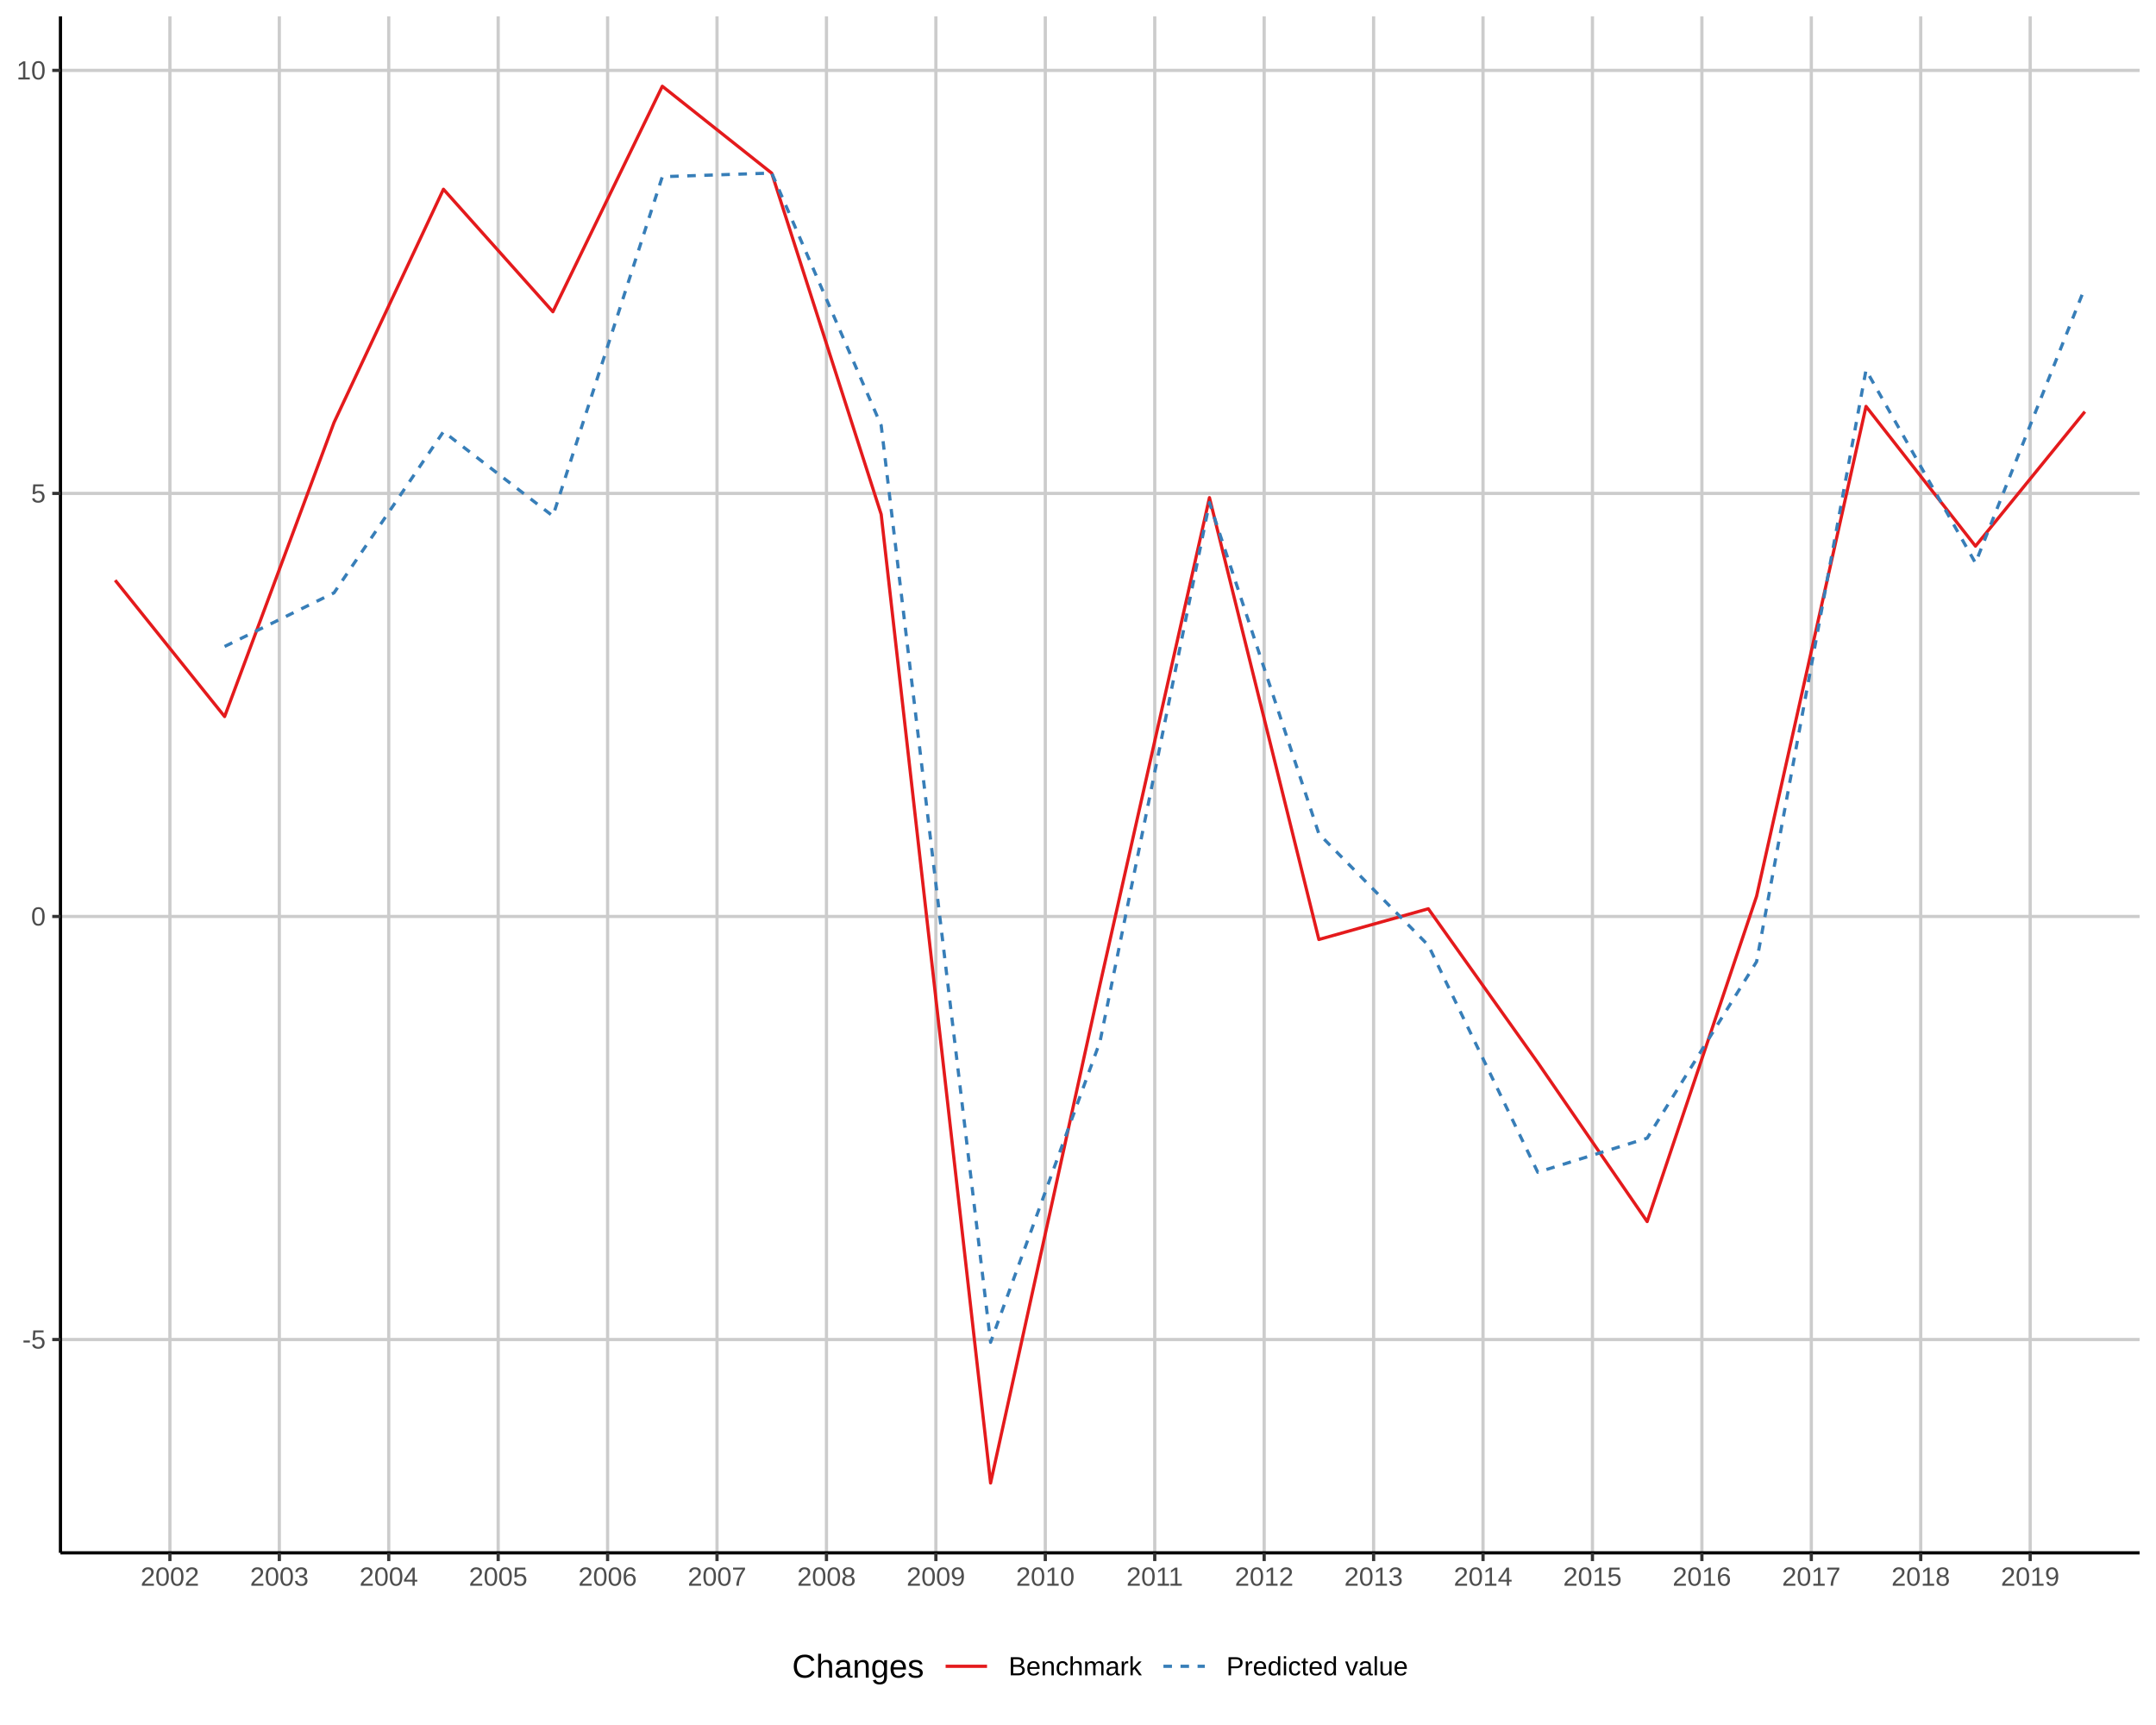
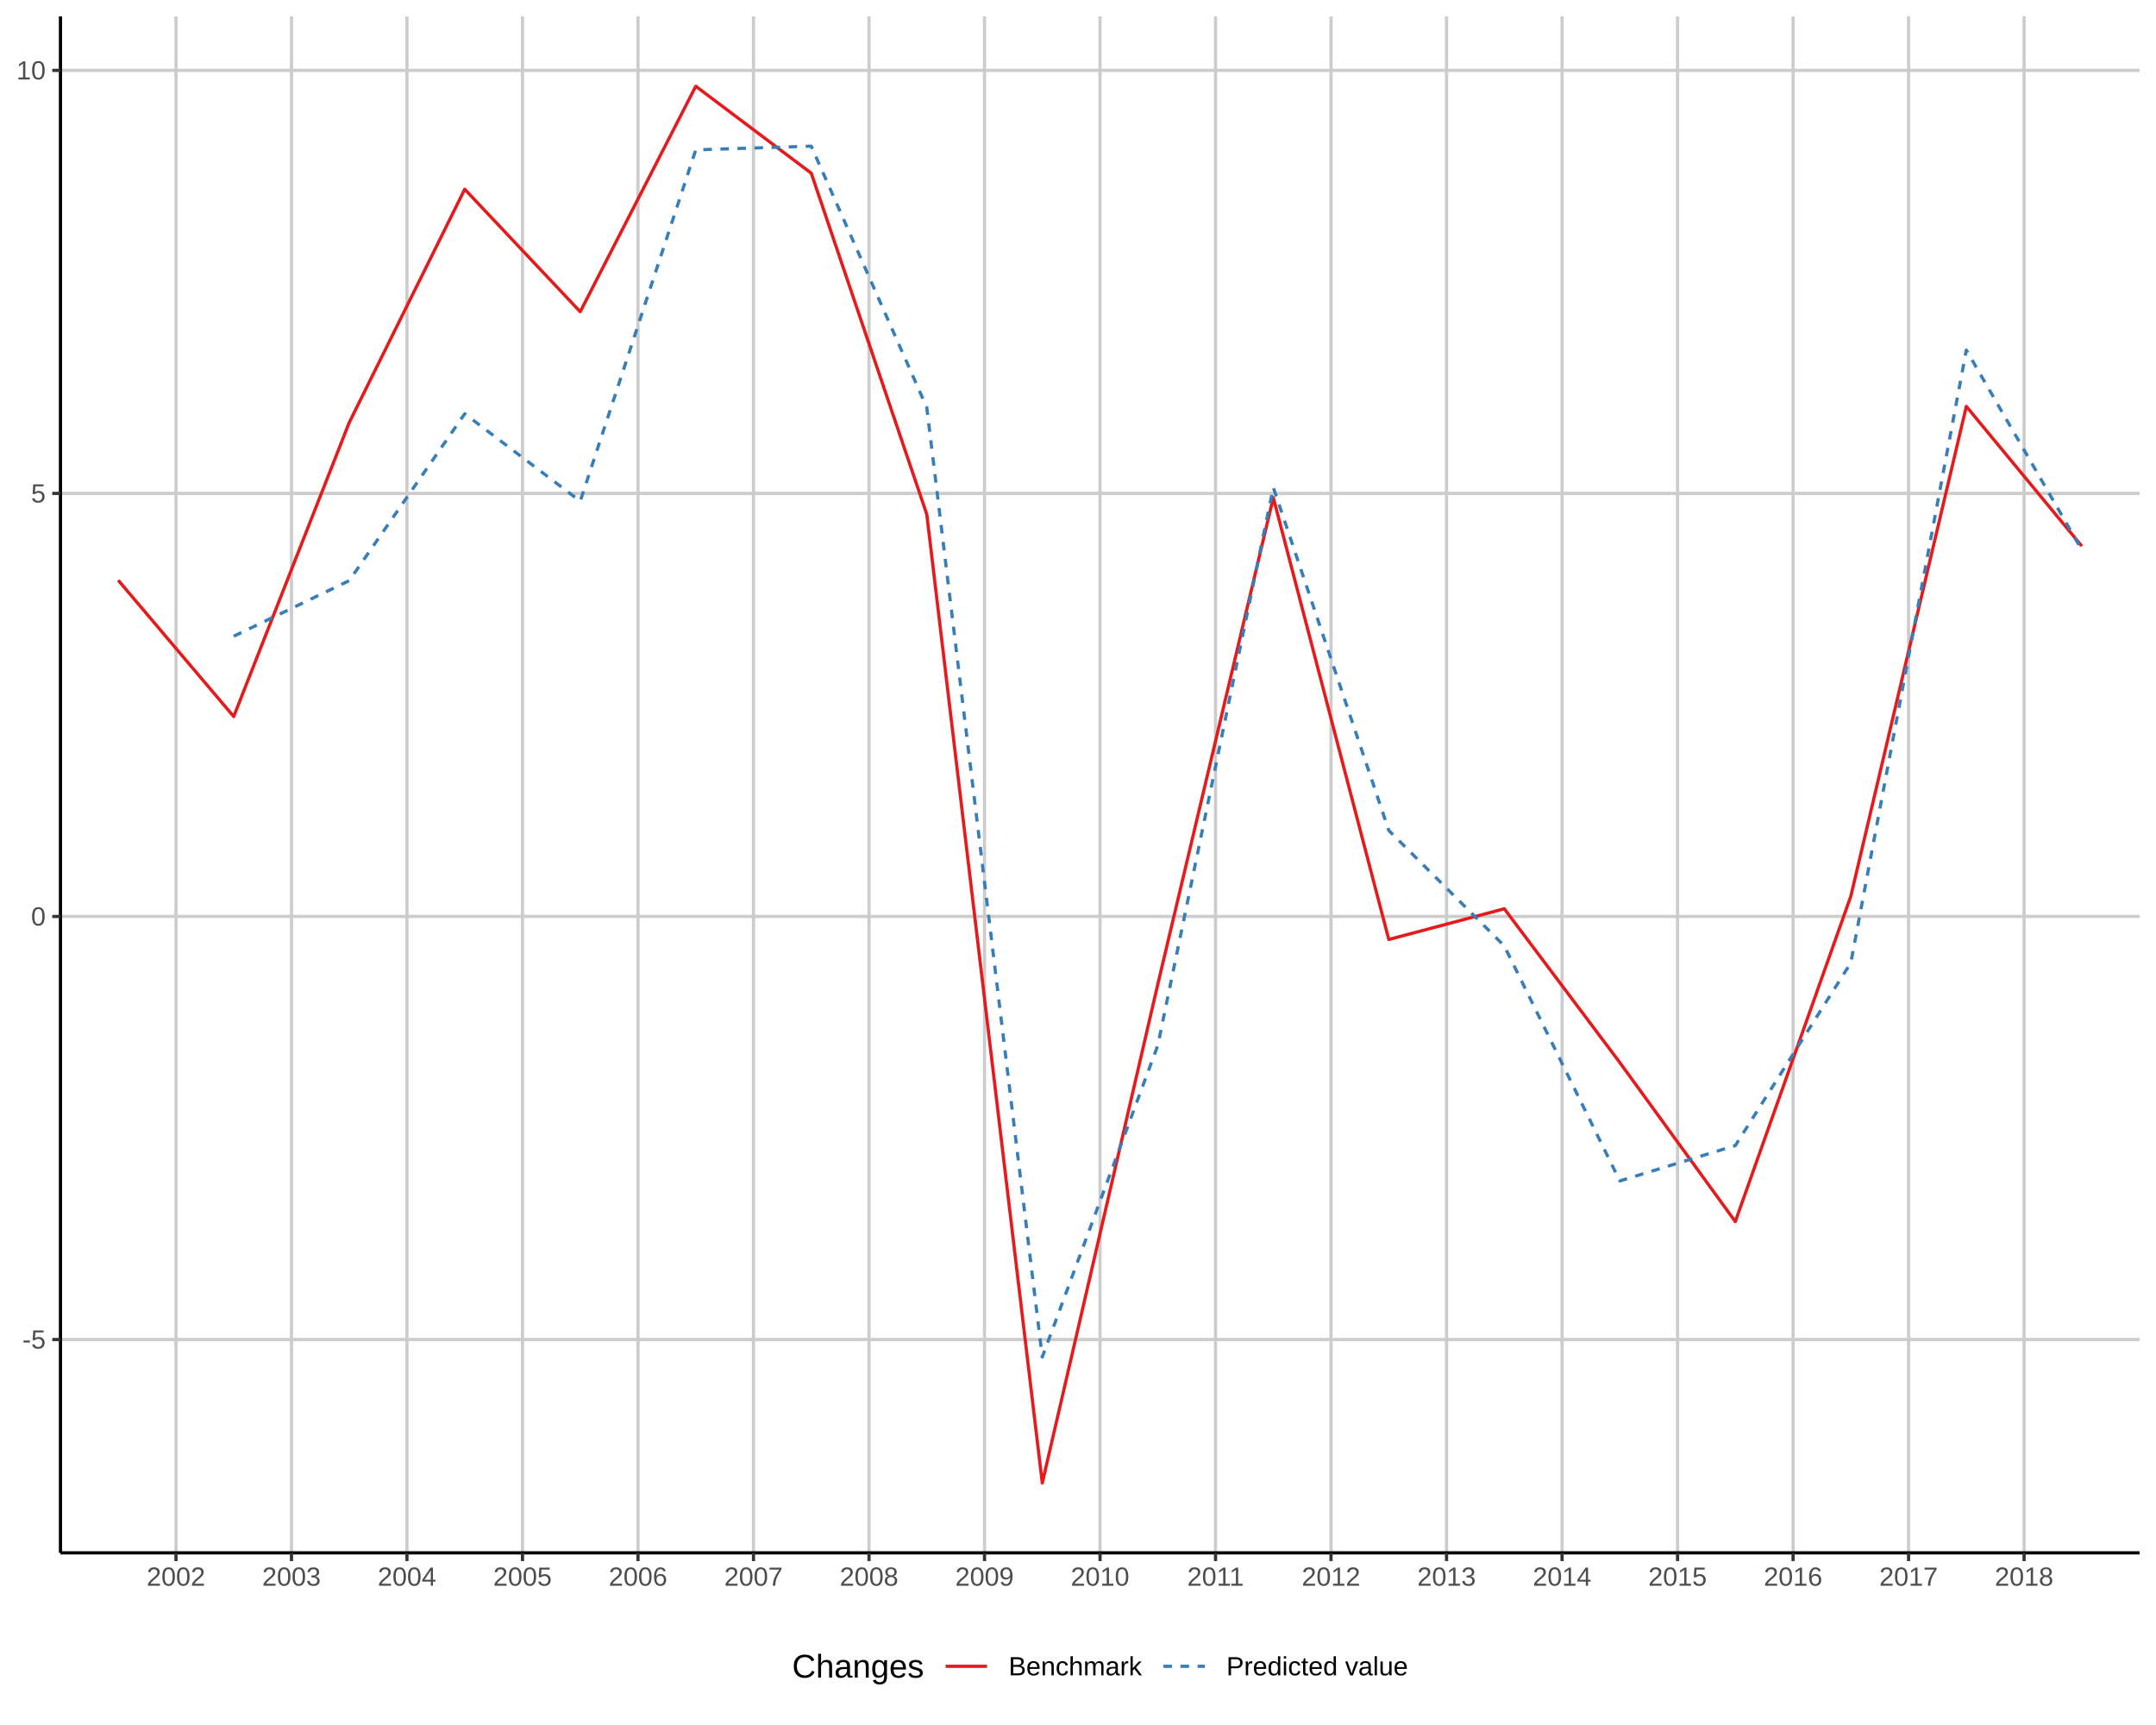
<svg xmlns="http://www.w3.org/2000/svg" viewBox="0 0 720.00 576.00">
  <defs>
    <style type="text/css">
    line, polyline, polygon, path, rect, circle {
      fill: none;
      stroke: #000000;
      stroke-linecap: round;
      stroke-linejoin: round;
      stroke-miterlimit: 10.00;
    }
  </style>
  </defs>
  <rect width="100%" height="100%" style="stroke: none; fill: #FFFFFF;" />
  <rect x="0.00" y="0.00" width="720.00" height="576.00" style="stroke-width: 1.07; stroke: #FFFFFF; fill: #FFFFFF;" />
  <defs>
    <clipPath id="cpMjAuMTl8NzE0LjUyfDUxOC41Mnw1LjQ4">
      <rect x="20.19" y="5.48" width="694.33" height="513.04" />
    </clipPath>
  </defs>
  <rect x="20.19" y="5.48" width="694.33" height="513.04" style="stroke-width: 1.07; stroke: none; fill: #FFFFFF;" clip-path="url(#cpMjAuMTl8NzE0LjUyfDUxOC41Mnw1LjQ4)" />
  <polyline points="20.19,447.28 714.52,447.28 " style="stroke-width: 1.07; stroke: #CCCCCC; stroke-linecap: butt;" clip-path="url(#cpMjAuMTl8NzE0LjUyfDUxOC41Mnw1LjQ4)" />
  <polyline points="20.19,306.02 714.52,306.02 " style="stroke-width: 1.07; stroke: #CCCCCC; stroke-linecap: butt;" clip-path="url(#cpMjAuMTl8NzE0LjUyfDUxOC41Mnw1LjQ4)" />
  <polyline points="20.19,164.76 714.52,164.76 " style="stroke-width: 1.07; stroke: #CCCCCC; stroke-linecap: butt;" clip-path="url(#cpMjAuMTl8NzE0LjUyfDUxOC41Mnw1LjQ4)" />
  <polyline points="20.19,23.50 714.52,23.50 " style="stroke-width: 1.07; stroke: #CCCCCC; stroke-linecap: butt;" clip-path="url(#cpMjAuMTl8NzE0LjUyfDUxOC41Mnw1LjQ4)" />
-   <polyline points="56.74,518.52 56.74,5.48 " style="stroke-width: 1.07; stroke: #CCCCCC; stroke-linecap: butt;" clip-path="url(#cpMjAuMTl8NzE0LjUyfDUxOC41Mnw1LjQ4)" />
-   <polyline points="93.28,518.52 93.28,5.48 " style="stroke-width: 1.07; stroke: #CCCCCC; stroke-linecap: butt;" clip-path="url(#cpMjAuMTl8NzE0LjUyfDUxOC41Mnw1LjQ4)" />
-   <polyline points="129.82,518.52 129.82,5.48 " style="stroke-width: 1.07; stroke: #CCCCCC; stroke-linecap: butt;" clip-path="url(#cpMjAuMTl8NzE0LjUyfDUxOC41Mnw1LjQ4)" />
-   <polyline points="166.37,518.52 166.37,5.48 " style="stroke-width: 1.07; stroke: #CCCCCC; stroke-linecap: butt;" clip-path="url(#cpMjAuMTl8NzE0LjUyfDUxOC41Mnw1LjQ4)" />
-   <polyline points="202.91,518.52 202.91,5.48 " style="stroke-width: 1.07; stroke: #CCCCCC; stroke-linecap: butt;" clip-path="url(#cpMjAuMTl8NzE0LjUyfDUxOC41Mnw1LjQ4)" />
-   <polyline points="239.45,518.52 239.45,5.48 " style="stroke-width: 1.07; stroke: #CCCCCC; stroke-linecap: butt;" clip-path="url(#cpMjAuMTl8NzE0LjUyfDUxOC41Mnw1LjQ4)" />
-   <polyline points="276.00,518.52 276.00,5.48 " style="stroke-width: 1.07; stroke: #CCCCCC; stroke-linecap: butt;" clip-path="url(#cpMjAuMTl8NzE0LjUyfDUxOC41Mnw1LjQ4)" />
-   <polyline points="312.54,518.52 312.54,5.48 " style="stroke-width: 1.07; stroke: #CCCCCC; stroke-linecap: butt;" clip-path="url(#cpMjAuMTl8NzE0LjUyfDUxOC41Mnw1LjQ4)" />
-   <polyline points="349.08,518.52 349.08,5.48 " style="stroke-width: 1.07; stroke: #CCCCCC; stroke-linecap: butt;" clip-path="url(#cpMjAuMTl8NzE0LjUyfDUxOC41Mnw1LjQ4)" />
-   <polyline points="385.63,518.52 385.63,5.48 " style="stroke-width: 1.07; stroke: #CCCCCC; stroke-linecap: butt;" clip-path="url(#cpMjAuMTl8NzE0LjUyfDUxOC41Mnw1LjQ4)" />
-   <polyline points="422.17,518.52 422.17,5.48 " style="stroke-width: 1.07; stroke: #CCCCCC; stroke-linecap: butt;" clip-path="url(#cpMjAuMTl8NzE0LjUyfDUxOC41Mnw1LjQ4)" />
-   <polyline points="458.72,518.52 458.72,5.48 " style="stroke-width: 1.07; stroke: #CCCCCC; stroke-linecap: butt;" clip-path="url(#cpMjAuMTl8NzE0LjUyfDUxOC41Mnw1LjQ4)" />
-   <polyline points="495.26,518.52 495.26,5.48 " style="stroke-width: 1.07; stroke: #CCCCCC; stroke-linecap: butt;" clip-path="url(#cpMjAuMTl8NzE0LjUyfDUxOC41Mnw1LjQ4)" />
-   <polyline points="531.80,518.52 531.80,5.48 " style="stroke-width: 1.07; stroke: #CCCCCC; stroke-linecap: butt;" clip-path="url(#cpMjAuMTl8NzE0LjUyfDUxOC41Mnw1LjQ4)" />
-   <polyline points="568.35,518.52 568.35,5.48 " style="stroke-width: 1.07; stroke: #CCCCCC; stroke-linecap: butt;" clip-path="url(#cpMjAuMTl8NzE0LjUyfDUxOC41Mnw1LjQ4)" />
-   <polyline points="604.89,518.52 604.89,5.48 " style="stroke-width: 1.07; stroke: #CCCCCC; stroke-linecap: butt;" clip-path="url(#cpMjAuMTl8NzE0LjUyfDUxOC41Mnw1LjQ4)" />
-   <polyline points="641.43,518.52 641.43,5.48 " style="stroke-width: 1.07; stroke: #CCCCCC; stroke-linecap: butt;" clip-path="url(#cpMjAuMTl8NzE0LjUyfDUxOC41Mnw1LjQ4)" />
-   <polyline points="677.98,518.52 677.98,5.48 " style="stroke-width: 1.07; stroke: #CCCCCC; stroke-linecap: butt;" clip-path="url(#cpMjAuMTl8NzE0LjUyfDUxOC41Mnw1LjQ4)" />
-   <polyline points="38.46,193.75 75.01,239.27 111.55,141.08 148.09,63.19 184.64,104.10 221.18,28.80 257.73,57.83 294.27,171.74 330.81,495.20 367.36,328.70 403.90,166.17 440.44,313.71 476.99,303.45 513.53,354.80 550.07,407.90 586.62,299.25 623.16,135.70 659.71,182.36 696.25,137.46 " style="stroke-width: 1.07; stroke: #E41A1C; stroke-linecap: butt;" clip-path="url(#cpMjAuMTl8NzE0LjUyfDUxOC41Mnw1LjQ4)" />
-   <polyline points="75.01,215.87 111.55,197.95 148.09,144.13 184.64,172.32 221.18,59.00 257.73,57.79 294.27,142.05 330.81,448.21 367.36,347.76 403.90,167.84 440.44,278.43 476.99,315.65 513.53,391.42 550.07,380.05 586.62,321.11 623.16,123.55 659.71,187.99 696.25,96.07 " style="stroke-width: 1.07; stroke: #377EB8; stroke-dasharray: 2.85,2.85; stroke-linecap: butt;" clip-path="url(#cpMjAuMTl8NzE0LjUyfDUxOC41Mnw1LjQ4)" />
+   <polyline points="58.77,518.52 58.77,5.48 " style="stroke-width: 1.07; stroke: #CCCCCC; stroke-linecap: butt;" clip-path="url(#cpMjAuMTl8NzE0LjUyfDUxOC41Mnw1LjQ4)" />
+   <polyline points="97.34,518.52 97.34,5.48 " style="stroke-width: 1.07; stroke: #CCCCCC; stroke-linecap: butt;" clip-path="url(#cpMjAuMTl8NzE0LjUyfDUxOC41Mnw1LjQ4)" />
+   <polyline points="135.91,518.52 135.91,5.48 " style="stroke-width: 1.07; stroke: #CCCCCC; stroke-linecap: butt;" clip-path="url(#cpMjAuMTl8NzE0LjUyfDUxOC41Mnw1LjQ4)" />
+   <polyline points="174.49,518.52 174.49,5.48 " style="stroke-width: 1.07; stroke: #CCCCCC; stroke-linecap: butt;" clip-path="url(#cpMjAuMTl8NzE0LjUyfDUxOC41Mnw1LjQ4)" />
+   <polyline points="213.06,518.52 213.06,5.48 " style="stroke-width: 1.07; stroke: #CCCCCC; stroke-linecap: butt;" clip-path="url(#cpMjAuMTl8NzE0LjUyfDUxOC41Mnw1LjQ4)" />
+   <polyline points="251.63,518.52 251.63,5.48 " style="stroke-width: 1.07; stroke: #CCCCCC; stroke-linecap: butt;" clip-path="url(#cpMjAuMTl8NzE0LjUyfDUxOC41Mnw1LjQ4)" />
+   <polyline points="290.21,518.52 290.21,5.48 " style="stroke-width: 1.07; stroke: #CCCCCC; stroke-linecap: butt;" clip-path="url(#cpMjAuMTl8NzE0LjUyfDUxOC41Mnw1LjQ4)" />
+   <polyline points="328.78,518.52 328.78,5.48 " style="stroke-width: 1.07; stroke: #CCCCCC; stroke-linecap: butt;" clip-path="url(#cpMjAuMTl8NzE0LjUyfDUxOC41Mnw1LjQ4)" />
+   <polyline points="367.36,518.52 367.36,5.48 " style="stroke-width: 1.07; stroke: #CCCCCC; stroke-linecap: butt;" clip-path="url(#cpMjAuMTl8NzE0LjUyfDUxOC41Mnw1LjQ4)" />
+   <polyline points="405.93,518.52 405.93,5.48 " style="stroke-width: 1.07; stroke: #CCCCCC; stroke-linecap: butt;" clip-path="url(#cpMjAuMTl8NzE0LjUyfDUxOC41Mnw1LjQ4)" />
+   <polyline points="444.50,518.52 444.50,5.48 " style="stroke-width: 1.07; stroke: #CCCCCC; stroke-linecap: butt;" clip-path="url(#cpMjAuMTl8NzE0LjUyfDUxOC41Mnw1LjQ4)" />
+   <polyline points="483.08,518.52 483.08,5.48 " style="stroke-width: 1.07; stroke: #CCCCCC; stroke-linecap: butt;" clip-path="url(#cpMjAuMTl8NzE0LjUyfDUxOC41Mnw1LjQ4)" />
+   <polyline points="521.65,518.52 521.65,5.48 " style="stroke-width: 1.07; stroke: #CCCCCC; stroke-linecap: butt;" clip-path="url(#cpMjAuMTl8NzE0LjUyfDUxOC41Mnw1LjQ4)" />
+   <polyline points="560.23,518.52 560.23,5.48 " style="stroke-width: 1.07; stroke: #CCCCCC; stroke-linecap: butt;" clip-path="url(#cpMjAuMTl8NzE0LjUyfDUxOC41Mnw1LjQ4)" />
+   <polyline points="598.80,518.52 598.80,5.48 " style="stroke-width: 1.07; stroke: #CCCCCC; stroke-linecap: butt;" clip-path="url(#cpMjAuMTl8NzE0LjUyfDUxOC41Mnw1LjQ4)" />
+   <polyline points="637.37,518.52 637.37,5.48 " style="stroke-width: 1.07; stroke: #CCCCCC; stroke-linecap: butt;" clip-path="url(#cpMjAuMTl8NzE0LjUyfDUxOC41Mnw1LjQ4)" />
+   <polyline points="675.95,518.52 675.95,5.48 " style="stroke-width: 1.07; stroke: #CCCCCC; stroke-linecap: butt;" clip-path="url(#cpMjAuMTl8NzE0LjUyfDUxOC41Mnw1LjQ4)" />
+   <polyline points="39.48,193.75 78.05,239.27 116.63,141.08 155.20,63.19 193.77,104.10 232.35,28.80 270.92,57.83 309.50,171.74 348.07,495.20 386.64,328.70 425.22,166.17 463.79,313.71 502.36,303.45 540.94,354.80 579.51,407.90 618.09,299.25 656.66,135.70 695.23,182.36 " style="stroke-width: 1.07; stroke: #E41A1C; stroke-linecap: butt;" clip-path="url(#cpMjAuMTl8NzE0LjUyfDUxOC41Mnw1LjQ4)" />
+   <polyline points="78.05,212.44 116.63,193.88 155.20,138.16 193.77,167.37 232.35,50.04 270.92,48.80 309.50,136.07 348.07,453.13 386.64,349.10 425.22,162.77 463.79,277.31 502.36,315.85 540.94,394.32 579.51,382.53 618.09,321.49 656.66,116.90 695.23,183.64 " style="stroke-width: 1.07; stroke: #377EB8; stroke-dasharray: 2.85,2.85; stroke-linecap: butt;" clip-path="url(#cpMjAuMTl8NzE0LjUyfDUxOC41Mnw1LjQ4)" />
  <defs>
    <clipPath id="cpMC4wMHw3MjAuMDB8NTc2LjAwfDAuMDA=">
      <rect x="0.00" y="0.00" width="720.00" height="576.00" />
    </clipPath>
  </defs>
  <polyline points="20.19,518.52 20.19,5.48 " style="stroke-width: 1.07; stroke-linecap: butt;" clip-path="url(#cpMC4wMHw3MjAuMDB8NTc2LjAwfDAuMDA=)" />
  <g clip-path="url(#cpMC4wMHw3MjAuMDB8NTc2LjAwfDAuMDA=)">
    <text x="7.45" y="450.30" style="font-size: 8.80px; fill: #4D4D4D; font-family: Liberation Sans;" textLength="7.81px" lengthAdjust="spacingAndGlyphs">-5</text>
  </g>
  <g clip-path="url(#cpMC4wMHw3MjAuMDB8NTc2LjAwfDAuMDA=)">
    <text x="10.37" y="309.05" style="font-size: 8.80px; fill: #4D4D4D; font-family: Liberation Sans;" textLength="4.89px" lengthAdjust="spacingAndGlyphs">0</text>
  </g>
  <g clip-path="url(#cpMC4wMHw3MjAuMDB8NTc2LjAwfDAuMDA=)">
    <text x="10.37" y="167.79" style="font-size: 8.80px; fill: #4D4D4D; font-family: Liberation Sans;" textLength="4.89px" lengthAdjust="spacingAndGlyphs">5</text>
  </g>
  <g clip-path="url(#cpMC4wMHw3MjAuMDB8NTc2LjAwfDAuMDA=)">
    <text x="5.48" y="26.53" style="font-size: 8.80px; fill: #4D4D4D; font-family: Liberation Sans;" textLength="9.78px" lengthAdjust="spacingAndGlyphs">10</text>
  </g>
  <polyline points="17.45,447.28 20.19,447.28 " style="stroke-width: 1.07; stroke: #333333; stroke-linecap: butt;" clip-path="url(#cpMC4wMHw3MjAuMDB8NTc2LjAwfDAuMDA=)" />
  <polyline points="17.45,306.02 20.19,306.02 " style="stroke-width: 1.07; stroke: #333333; stroke-linecap: butt;" clip-path="url(#cpMC4wMHw3MjAuMDB8NTc2LjAwfDAuMDA=)" />
  <polyline points="17.45,164.76 20.19,164.76 " style="stroke-width: 1.07; stroke: #333333; stroke-linecap: butt;" clip-path="url(#cpMC4wMHw3MjAuMDB8NTc2LjAwfDAuMDA=)" />
  <polyline points="17.45,23.50 20.19,23.50 " style="stroke-width: 1.07; stroke: #333333; stroke-linecap: butt;" clip-path="url(#cpMC4wMHw3MjAuMDB8NTc2LjAwfDAuMDA=)" />
  <polyline points="20.19,518.52 714.52,518.52 " style="stroke-width: 1.07; stroke-linecap: butt;" clip-path="url(#cpMC4wMHw3MjAuMDB8NTc2LjAwfDAuMDA=)" />
-   <polyline points="56.74,521.26 56.74,518.52 " style="stroke-width: 1.07; stroke: #333333; stroke-linecap: butt;" clip-path="url(#cpMC4wMHw3MjAuMDB8NTc2LjAwfDAuMDA=)" />
-   <polyline points="93.28,521.26 93.28,518.52 " style="stroke-width: 1.07; stroke: #333333; stroke-linecap: butt;" clip-path="url(#cpMC4wMHw3MjAuMDB8NTc2LjAwfDAuMDA=)" />
-   <polyline points="129.82,521.26 129.82,518.52 " style="stroke-width: 1.07; stroke: #333333; stroke-linecap: butt;" clip-path="url(#cpMC4wMHw3MjAuMDB8NTc2LjAwfDAuMDA=)" />
-   <polyline points="166.37,521.26 166.37,518.52 " style="stroke-width: 1.07; stroke: #333333; stroke-linecap: butt;" clip-path="url(#cpMC4wMHw3MjAuMDB8NTc2LjAwfDAuMDA=)" />
-   <polyline points="202.91,521.26 202.91,518.52 " style="stroke-width: 1.07; stroke: #333333; stroke-linecap: butt;" clip-path="url(#cpMC4wMHw3MjAuMDB8NTc2LjAwfDAuMDA=)" />
-   <polyline points="239.45,521.26 239.45,518.52 " style="stroke-width: 1.07; stroke: #333333; stroke-linecap: butt;" clip-path="url(#cpMC4wMHw3MjAuMDB8NTc2LjAwfDAuMDA=)" />
-   <polyline points="276.00,521.26 276.00,518.52 " style="stroke-width: 1.07; stroke: #333333; stroke-linecap: butt;" clip-path="url(#cpMC4wMHw3MjAuMDB8NTc2LjAwfDAuMDA=)" />
-   <polyline points="312.54,521.26 312.54,518.52 " style="stroke-width: 1.07; stroke: #333333; stroke-linecap: butt;" clip-path="url(#cpMC4wMHw3MjAuMDB8NTc2LjAwfDAuMDA=)" />
-   <polyline points="349.08,521.26 349.08,518.52 " style="stroke-width: 1.07; stroke: #333333; stroke-linecap: butt;" clip-path="url(#cpMC4wMHw3MjAuMDB8NTc2LjAwfDAuMDA=)" />
-   <polyline points="385.63,521.26 385.63,518.52 " style="stroke-width: 1.07; stroke: #333333; stroke-linecap: butt;" clip-path="url(#cpMC4wMHw3MjAuMDB8NTc2LjAwfDAuMDA=)" />
-   <polyline points="422.17,521.26 422.17,518.52 " style="stroke-width: 1.07; stroke: #333333; stroke-linecap: butt;" clip-path="url(#cpMC4wMHw3MjAuMDB8NTc2LjAwfDAuMDA=)" />
-   <polyline points="458.72,521.26 458.72,518.52 " style="stroke-width: 1.07; stroke: #333333; stroke-linecap: butt;" clip-path="url(#cpMC4wMHw3MjAuMDB8NTc2LjAwfDAuMDA=)" />
-   <polyline points="495.26,521.26 495.26,518.52 " style="stroke-width: 1.07; stroke: #333333; stroke-linecap: butt;" clip-path="url(#cpMC4wMHw3MjAuMDB8NTc2LjAwfDAuMDA=)" />
-   <polyline points="531.80,521.26 531.80,518.52 " style="stroke-width: 1.07; stroke: #333333; stroke-linecap: butt;" clip-path="url(#cpMC4wMHw3MjAuMDB8NTc2LjAwfDAuMDA=)" />
-   <polyline points="568.35,521.26 568.35,518.52 " style="stroke-width: 1.07; stroke: #333333; stroke-linecap: butt;" clip-path="url(#cpMC4wMHw3MjAuMDB8NTc2LjAwfDAuMDA=)" />
-   <polyline points="604.89,521.26 604.89,518.52 " style="stroke-width: 1.07; stroke: #333333; stroke-linecap: butt;" clip-path="url(#cpMC4wMHw3MjAuMDB8NTc2LjAwfDAuMDA=)" />
-   <polyline points="641.43,521.26 641.43,518.52 " style="stroke-width: 1.07; stroke: #333333; stroke-linecap: butt;" clip-path="url(#cpMC4wMHw3MjAuMDB8NTc2LjAwfDAuMDA=)" />
-   <polyline points="677.98,521.26 677.98,518.52 " style="stroke-width: 1.07; stroke: #333333; stroke-linecap: butt;" clip-path="url(#cpMC4wMHw3MjAuMDB8NTc2LjAwfDAuMDA=)" />
+   <polyline points="58.77,521.26 58.77,518.52 " style="stroke-width: 1.07; stroke: #333333; stroke-linecap: butt;" clip-path="url(#cpMC4wMHw3MjAuMDB8NTc2LjAwfDAuMDA=)" />
+   <polyline points="97.34,521.26 97.34,518.52 " style="stroke-width: 1.07; stroke: #333333; stroke-linecap: butt;" clip-path="url(#cpMC4wMHw3MjAuMDB8NTc2LjAwfDAuMDA=)" />
+   <polyline points="135.91,521.26 135.91,518.52 " style="stroke-width: 1.07; stroke: #333333; stroke-linecap: butt;" clip-path="url(#cpMC4wMHw3MjAuMDB8NTc2LjAwfDAuMDA=)" />
+   <polyline points="174.49,521.26 174.49,518.52 " style="stroke-width: 1.07; stroke: #333333; stroke-linecap: butt;" clip-path="url(#cpMC4wMHw3MjAuMDB8NTc2LjAwfDAuMDA=)" />
+   <polyline points="213.06,521.26 213.06,518.52 " style="stroke-width: 1.07; stroke: #333333; stroke-linecap: butt;" clip-path="url(#cpMC4wMHw3MjAuMDB8NTc2LjAwfDAuMDA=)" />
+   <polyline points="251.63,521.26 251.63,518.52 " style="stroke-width: 1.07; stroke: #333333; stroke-linecap: butt;" clip-path="url(#cpMC4wMHw3MjAuMDB8NTc2LjAwfDAuMDA=)" />
+   <polyline points="290.21,521.26 290.21,518.52 " style="stroke-width: 1.07; stroke: #333333; stroke-linecap: butt;" clip-path="url(#cpMC4wMHw3MjAuMDB8NTc2LjAwfDAuMDA=)" />
+   <polyline points="328.78,521.26 328.78,518.52 " style="stroke-width: 1.07; stroke: #333333; stroke-linecap: butt;" clip-path="url(#cpMC4wMHw3MjAuMDB8NTc2LjAwfDAuMDA=)" />
+   <polyline points="367.36,521.26 367.36,518.52 " style="stroke-width: 1.07; stroke: #333333; stroke-linecap: butt;" clip-path="url(#cpMC4wMHw3MjAuMDB8NTc2LjAwfDAuMDA=)" />
+   <polyline points="405.93,521.26 405.93,518.52 " style="stroke-width: 1.07; stroke: #333333; stroke-linecap: butt;" clip-path="url(#cpMC4wMHw3MjAuMDB8NTc2LjAwfDAuMDA=)" />
+   <polyline points="444.50,521.26 444.50,518.52 " style="stroke-width: 1.07; stroke: #333333; stroke-linecap: butt;" clip-path="url(#cpMC4wMHw3MjAuMDB8NTc2LjAwfDAuMDA=)" />
+   <polyline points="483.08,521.26 483.08,518.52 " style="stroke-width: 1.07; stroke: #333333; stroke-linecap: butt;" clip-path="url(#cpMC4wMHw3MjAuMDB8NTc2LjAwfDAuMDA=)" />
+   <polyline points="521.65,521.26 521.65,518.52 " style="stroke-width: 1.07; stroke: #333333; stroke-linecap: butt;" clip-path="url(#cpMC4wMHw3MjAuMDB8NTc2LjAwfDAuMDA=)" />
+   <polyline points="560.23,521.26 560.23,518.52 " style="stroke-width: 1.07; stroke: #333333; stroke-linecap: butt;" clip-path="url(#cpMC4wMHw3MjAuMDB8NTc2LjAwfDAuMDA=)" />
+   <polyline points="598.80,521.26 598.80,518.52 " style="stroke-width: 1.07; stroke: #333333; stroke-linecap: butt;" clip-path="url(#cpMC4wMHw3MjAuMDB8NTc2LjAwfDAuMDA=)" />
+   <polyline points="637.37,521.26 637.37,518.52 " style="stroke-width: 1.07; stroke: #333333; stroke-linecap: butt;" clip-path="url(#cpMC4wMHw3MjAuMDB8NTc2LjAwfDAuMDA=)" />
+   <polyline points="675.95,521.26 675.95,518.52 " style="stroke-width: 1.07; stroke: #333333; stroke-linecap: butt;" clip-path="url(#cpMC4wMHw3MjAuMDB8NTc2LjAwfDAuMDA=)" />
  <g clip-path="url(#cpMC4wMHw3MjAuMDB8NTc2LjAwfDAuMDA=)">
-     <text x="46.95" y="529.49" style="font-size: 8.80px; fill: #4D4D4D; font-family: Liberation Sans;" textLength="19.56px" lengthAdjust="spacingAndGlyphs">2002</text>
+     <text x="48.98" y="529.49" style="font-size: 8.80px; fill: #4D4D4D; font-family: Liberation Sans;" textLength="19.56px" lengthAdjust="spacingAndGlyphs">2002</text>
  </g>
  <g clip-path="url(#cpMC4wMHw3MjAuMDB8NTc2LjAwfDAuMDA=)">
-     <text x="83.50" y="529.49" style="font-size: 8.80px; fill: #4D4D4D; font-family: Liberation Sans;" textLength="19.56px" lengthAdjust="spacingAndGlyphs">2003</text>
+     <text x="87.56" y="529.49" style="font-size: 8.80px; fill: #4D4D4D; font-family: Liberation Sans;" textLength="19.56px" lengthAdjust="spacingAndGlyphs">2003</text>
  </g>
  <g clip-path="url(#cpMC4wMHw3MjAuMDB8NTc2LjAwfDAuMDA=)">
-     <text x="120.04" y="529.49" style="font-size: 8.80px; fill: #4D4D4D; font-family: Liberation Sans;" textLength="19.56px" lengthAdjust="spacingAndGlyphs">2004</text>
+     <text x="126.13" y="529.49" style="font-size: 8.80px; fill: #4D4D4D; font-family: Liberation Sans;" textLength="19.56px" lengthAdjust="spacingAndGlyphs">2004</text>
  </g>
  <g clip-path="url(#cpMC4wMHw3MjAuMDB8NTc2LjAwfDAuMDA=)">
-     <text x="156.59" y="529.49" style="font-size: 8.80px; fill: #4D4D4D; font-family: Liberation Sans;" textLength="19.56px" lengthAdjust="spacingAndGlyphs">2005</text>
+     <text x="164.71" y="529.49" style="font-size: 8.80px; fill: #4D4D4D; font-family: Liberation Sans;" textLength="19.56px" lengthAdjust="spacingAndGlyphs">2005</text>
  </g>
  <g clip-path="url(#cpMC4wMHw3MjAuMDB8NTc2LjAwfDAuMDA=)">
-     <text x="193.13" y="529.49" style="font-size: 8.80px; fill: #4D4D4D; font-family: Liberation Sans;" textLength="19.56px" lengthAdjust="spacingAndGlyphs">2006</text>
+     <text x="203.28" y="529.49" style="font-size: 8.80px; fill: #4D4D4D; font-family: Liberation Sans;" textLength="19.56px" lengthAdjust="spacingAndGlyphs">2006</text>
  </g>
  <g clip-path="url(#cpMC4wMHw3MjAuMDB8NTc2LjAwfDAuMDA=)">
-     <text x="229.67" y="529.49" style="font-size: 8.80px; fill: #4D4D4D; font-family: Liberation Sans;" textLength="19.56px" lengthAdjust="spacingAndGlyphs">2007</text>
+     <text x="241.85" y="529.49" style="font-size: 8.80px; fill: #4D4D4D; font-family: Liberation Sans;" textLength="19.56px" lengthAdjust="spacingAndGlyphs">2007</text>
  </g>
  <g clip-path="url(#cpMC4wMHw3MjAuMDB8NTc2LjAwfDAuMDA=)">
-     <text x="266.22" y="529.49" style="font-size: 8.80px; fill: #4D4D4D; font-family: Liberation Sans;" textLength="19.56px" lengthAdjust="spacingAndGlyphs">2008</text>
+     <text x="280.43" y="529.49" style="font-size: 8.80px; fill: #4D4D4D; font-family: Liberation Sans;" textLength="19.56px" lengthAdjust="spacingAndGlyphs">2008</text>
  </g>
  <g clip-path="url(#cpMC4wMHw3MjAuMDB8NTc2LjAwfDAuMDA=)">
-     <text x="302.76" y="529.49" style="font-size: 8.80px; fill: #4D4D4D; font-family: Liberation Sans;" textLength="19.56px" lengthAdjust="spacingAndGlyphs">2009</text>
+     <text x="319.00" y="529.49" style="font-size: 8.80px; fill: #4D4D4D; font-family: Liberation Sans;" textLength="19.56px" lengthAdjust="spacingAndGlyphs">2009</text>
  </g>
  <g clip-path="url(#cpMC4wMHw3MjAuMDB8NTc2LjAwfDAuMDA=)">
-     <text x="339.30" y="529.49" style="font-size: 8.80px; fill: #4D4D4D; font-family: Liberation Sans;" textLength="19.56px" lengthAdjust="spacingAndGlyphs">2010</text>
+     <text x="357.58" y="529.49" style="font-size: 8.80px; fill: #4D4D4D; font-family: Liberation Sans;" textLength="19.56px" lengthAdjust="spacingAndGlyphs">2010</text>
  </g>
  <g clip-path="url(#cpMC4wMHw3MjAuMDB8NTc2LjAwfDAuMDA=)">
-     <text x="376.18" y="529.49" style="font-size: 8.80px; fill: #4D4D4D; font-family: Liberation Sans;" textLength="18.91px" lengthAdjust="spacingAndGlyphs">2011</text>
+     <text x="396.48" y="529.49" style="font-size: 8.80px; fill: #4D4D4D; font-family: Liberation Sans;" textLength="18.91px" lengthAdjust="spacingAndGlyphs">2011</text>
  </g>
  <g clip-path="url(#cpMC4wMHw3MjAuMDB8NTc2LjAwfDAuMDA=)">
-     <text x="412.39" y="529.49" style="font-size: 8.80px; fill: #4D4D4D; font-family: Liberation Sans;" textLength="19.56px" lengthAdjust="spacingAndGlyphs">2012</text>
+     <text x="434.72" y="529.49" style="font-size: 8.80px; fill: #4D4D4D; font-family: Liberation Sans;" textLength="19.56px" lengthAdjust="spacingAndGlyphs">2012</text>
  </g>
  <g clip-path="url(#cpMC4wMHw3MjAuMDB8NTc2LjAwfDAuMDA=)">
-     <text x="448.93" y="529.49" style="font-size: 8.80px; fill: #4D4D4D; font-family: Liberation Sans;" textLength="19.56px" lengthAdjust="spacingAndGlyphs">2013</text>
+     <text x="473.30" y="529.49" style="font-size: 8.80px; fill: #4D4D4D; font-family: Liberation Sans;" textLength="19.56px" lengthAdjust="spacingAndGlyphs">2013</text>
  </g>
  <g clip-path="url(#cpMC4wMHw3MjAuMDB8NTc2LjAwfDAuMDA=)">
-     <text x="485.48" y="529.49" style="font-size: 8.80px; fill: #4D4D4D; font-family: Liberation Sans;" textLength="19.56px" lengthAdjust="spacingAndGlyphs">2014</text>
+     <text x="511.87" y="529.49" style="font-size: 8.80px; fill: #4D4D4D; font-family: Liberation Sans;" textLength="19.56px" lengthAdjust="spacingAndGlyphs">2014</text>
  </g>
  <g clip-path="url(#cpMC4wMHw3MjAuMDB8NTc2LjAwfDAuMDA=)">
-     <text x="522.02" y="529.49" style="font-size: 8.80px; fill: #4D4D4D; font-family: Liberation Sans;" textLength="19.56px" lengthAdjust="spacingAndGlyphs">2015</text>
+     <text x="550.44" y="529.49" style="font-size: 8.80px; fill: #4D4D4D; font-family: Liberation Sans;" textLength="19.56px" lengthAdjust="spacingAndGlyphs">2015</text>
  </g>
  <g clip-path="url(#cpMC4wMHw3MjAuMDB8NTc2LjAwfDAuMDA=)">
-     <text x="558.56" y="529.49" style="font-size: 8.80px; fill: #4D4D4D; font-family: Liberation Sans;" textLength="19.56px" lengthAdjust="spacingAndGlyphs">2016</text>
+     <text x="589.02" y="529.49" style="font-size: 8.80px; fill: #4D4D4D; font-family: Liberation Sans;" textLength="19.56px" lengthAdjust="spacingAndGlyphs">2016</text>
  </g>
  <g clip-path="url(#cpMC4wMHw3MjAuMDB8NTc2LjAwfDAuMDA=)">
-     <text x="595.11" y="529.49" style="font-size: 8.80px; fill: #4D4D4D; font-family: Liberation Sans;" textLength="19.56px" lengthAdjust="spacingAndGlyphs">2017</text>
+     <text x="627.59" y="529.49" style="font-size: 8.80px; fill: #4D4D4D; font-family: Liberation Sans;" textLength="19.56px" lengthAdjust="spacingAndGlyphs">2017</text>
  </g>
  <g clip-path="url(#cpMC4wMHw3MjAuMDB8NTc2LjAwfDAuMDA=)">
-     <text x="631.65" y="529.49" style="font-size: 8.80px; fill: #4D4D4D; font-family: Liberation Sans;" textLength="19.56px" lengthAdjust="spacingAndGlyphs">2018</text>
-   </g>
-   <g clip-path="url(#cpMC4wMHw3MjAuMDB8NTc2LjAwfDAuMDA=)">
-     <text x="668.20" y="529.49" style="font-size: 8.80px; fill: #4D4D4D; font-family: Liberation Sans;" textLength="19.56px" lengthAdjust="spacingAndGlyphs">2019</text>
+     <text x="666.17" y="529.49" style="font-size: 8.80px; fill: #4D4D4D; font-family: Liberation Sans;" textLength="19.56px" lengthAdjust="spacingAndGlyphs">2018</text>
  </g>
  <rect x="259.04" y="542.28" width="216.62" height="28.24" style="stroke-width: 1.07; stroke: none; fill: #FFFFFF;" clip-path="url(#cpMC4wMHw3MjAuMDB8NTc2LjAwfDAuMDA=)" />
  <g clip-path="url(#cpMC4wMHw3MjAuMDB8NTc2LjAwfDAuMDA=)">
    <text x="264.52" y="560.18" style="font-size: 11.00px; font-family: Liberation Sans;" textLength="44.06px" lengthAdjust="spacingAndGlyphs">Changes</text>
  </g>
  <line x1="315.79" y1="556.40" x2="329.62" y2="556.40" style="stroke-width: 1.07; stroke: #E41A1C; stroke-linecap: butt;" clip-path="url(#cpMC4wMHw3MjAuMDB8NTc2LjAwfDAuMDA=)" />
  <line x1="388.53" y1="556.40" x2="402.36" y2="556.40" style="stroke-width: 1.07; stroke: #377EB8; stroke-dasharray: 2.85,2.85; stroke-linecap: butt;" clip-path="url(#cpMC4wMHw3MjAuMDB8NTc2LjAwfDAuMDA=)" />
  <g clip-path="url(#cpMC4wMHw3MjAuMDB8NTc2LjAwfDAuMDA=)">
    <text x="336.83" y="559.42" style="font-size: 8.80px; font-family: Liberation Sans;" textLength="44.50px" lengthAdjust="spacingAndGlyphs">Benchmark</text>
  </g>
  <g clip-path="url(#cpMC4wMHw3MjAuMDB8NTc2LjAwfDAuMDA=)">
    <text x="409.56" y="559.42" style="font-size: 8.80px; font-family: Liberation Sans;" textLength="60.62px" lengthAdjust="spacingAndGlyphs">Predicted value</text>
  </g>
</svg>
